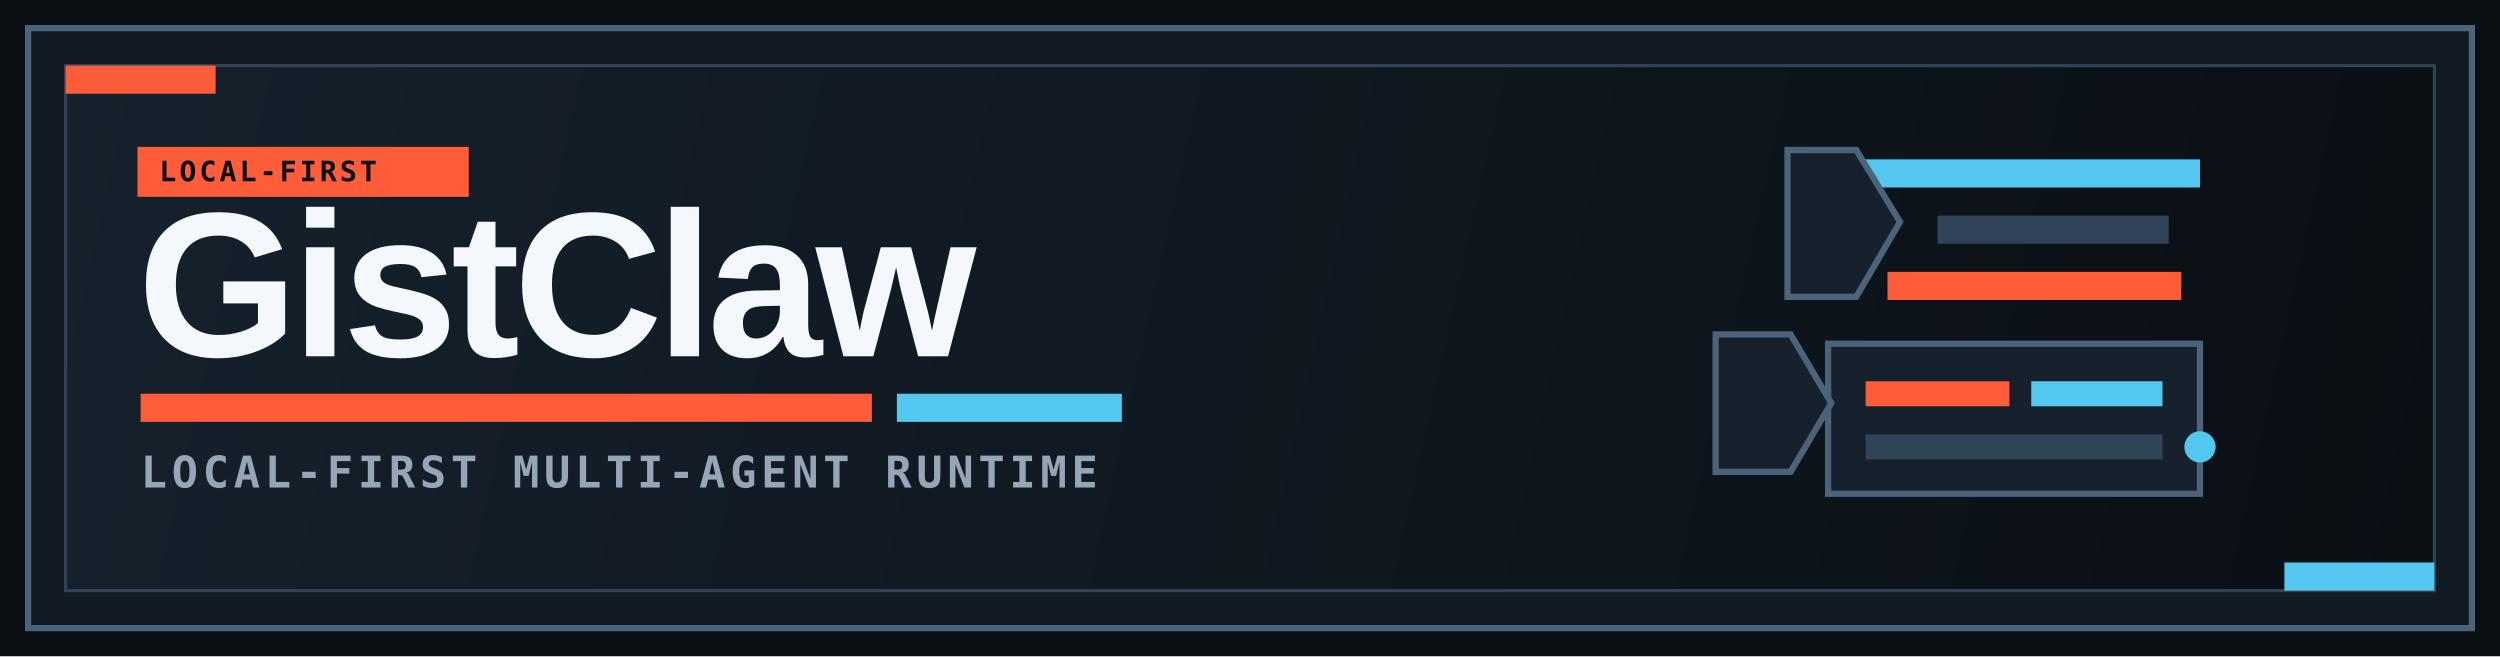
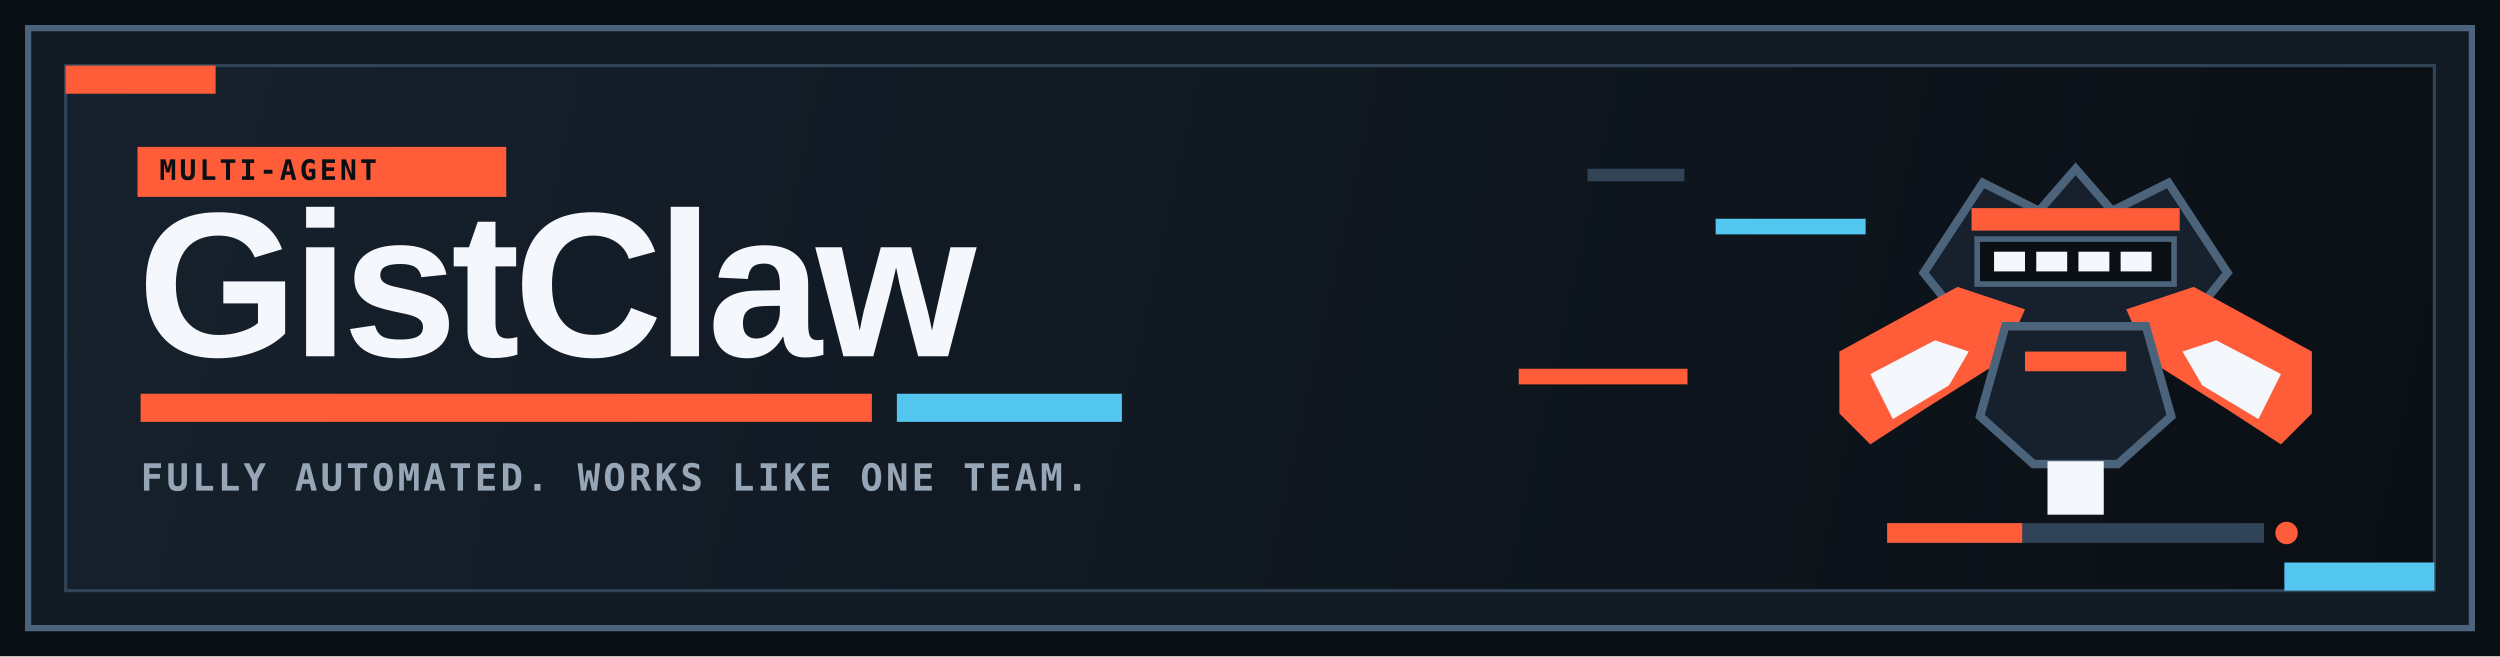
<svg xmlns="http://www.w3.org/2000/svg" width="1600" height="420" viewBox="0 0 1600 420" fill="none" role="img" aria-label="GistClaw banner">
  <rect width="1600" height="420" fill="#0A0F14" />
  <rect x="18" y="18" width="1564" height="384" fill="#121A23" stroke="#4C637C" stroke-width="4" />
  <rect x="42" y="42" width="1516" height="336" fill="url(#banner-bg)" stroke="#314356" stroke-width="2" />
  <rect x="42" y="42" width="96" height="18" fill="#FF5C39" />
  <rect x="1462" y="360" width="96" height="18" fill="#53C7F0" />
-   <rect x="88" y="94" width="212" height="32" fill="#FF5C39" />
-   <text x="102" y="116" fill="#0A0F14" font-family="IBM Plex Mono, monospace" font-size="18" font-weight="700" letter-spacing="2">LOCAL-FIRST</text>
+   <rect x="88" y="94" width="236" height="32" fill="#FF5C39" />
+   <text x="102" y="110" fill="#0A0F14" font-family="IBM Plex Mono, monospace" font-size="18" font-weight="700" letter-spacing="2" dominant-baseline="middle">MULTI-AGENT</text>
  <text x="88" y="228" fill="#F4F7FB" font-family="Space Grotesk, Arial, sans-serif" font-size="132" font-weight="700" letter-spacing="-4">GistClaw</text>
  <rect x="90" y="252" width="468" height="18" fill="#FF5C39" />
  <rect x="574" y="252" width="144" height="18" fill="#53C7F0" />
-   <text x="90" y="312" fill="#97A6B6" font-family="IBM Plex Mono, monospace" font-size="28" font-weight="700" letter-spacing="3">LOCAL-FIRST MULTI-AGENT RUNTIME</text>
-   <rect x="1180" y="102" width="228" height="18" fill="#53C7F0" />
-   <rect x="1240" y="138" width="148" height="18" fill="#314356" />
-   <rect x="1208" y="174" width="188" height="18" fill="#FF5C39" />
-   <rect x="1170" y="220" width="238" height="96" fill="#16212D" stroke="#4C637C" stroke-width="4" />
-   <rect x="1194" y="244" width="92" height="16" fill="#FF5C39" />
-   <rect x="1300" y="244" width="84" height="16" fill="#53C7F0" />
-   <rect x="1194" y="278" width="190" height="16" fill="#314356" />
-   <circle cx="1408" cy="286" r="10" fill="#53C7F0" />
-   <path d="M1144 96 L1188 96 L1216 142 L1188 190 L1144 190 Z" fill="#16212D" stroke="#4C637C" stroke-width="4" />
-   <path d="M1098 214 L1146 214 L1172 258 L1146 302 L1098 302 Z" fill="#16212D" stroke="#4C637C" stroke-width="4" />
+   <text x="90" y="314" fill="#97A6B6" font-family="IBM Plex Mono, monospace" font-size="24" font-weight="700" letter-spacing="2">FULLY AUTOMATED. WORKS LIKE ONE TEAM.</text>
+   <rect x="1016" y="108" width="62" height="8" fill="#314356" />
+   <rect x="1098" y="140" width="96" height="10" fill="#53C7F0" />
+   <rect x="972" y="236" width="108" height="10" fill="#FF5C39" />
+   <g transform="translate(1098 -18) scale(0.9)">
+     <polygon points="148,214 190,150 230,170 256,140 282,170 322,150 364,214 332,254 180,254" fill="#16212D" stroke="#4C637C" stroke-width="6" />
+     <rect x="182" y="168" width="148" height="16" fill="#FF5C39" />
+     <rect x="186" y="190" width="140" height="32" fill="#0A0F14" stroke="#4C637C" stroke-width="4" />
+     <rect x="198" y="199" width="22" height="14" fill="#F4F7FB" />
+     <rect x="228" y="199" width="22" height="14" fill="#F4F7FB" />
+     <rect x="258" y="199" width="22" height="14" fill="#F4F7FB" />
+     <rect x="288" y="199" width="22" height="14" fill="#F4F7FB" />
+     <path d="M88 270 L172 224 L220 240 L204 276 L150 310 L110 336 L88 314 Z" fill="#FF5C39" />
+     <path d="M424 270 L340 224 L292 240 L308 276 L362 310 L402 336 L424 314 Z" fill="#FF5C39" />
+     <path d="M110 286 L156 262 L180 270 L166 294 L126 318 Z" fill="#F4F7FB" />
+     <path d="M402 286 L356 262 L332 270 L346 294 L386 318 Z" fill="#F4F7FB" />
+     <path d="M206 252 L306 252 L324 316 L286 350 L226 350 L188 316 Z" fill="#16212D" stroke="#4C637C" stroke-width="6" />
+     <rect x="220" y="270" width="72" height="14" fill="#FF5C39" />
+     <rect x="236" y="348" width="40" height="38" fill="#F4F7FB" />
+     <rect x="122" y="392" width="268" height="14" fill="#314356" />
+     <rect x="122" y="392" width="96" height="14" fill="#FF5C39" />
+     <circle cx="406" cy="399" r="8" fill="#FF5C39" />
+   </g>
  <defs>
    <linearGradient id="banner-bg" x1="42" y1="42" x2="1558" y2="378" gradientUnits="userSpaceOnUse">
      <stop offset="0" stop-color="#16212D" />
      <stop offset="1" stop-color="#0A0F14" />
    </linearGradient>
  </defs>
</svg>
